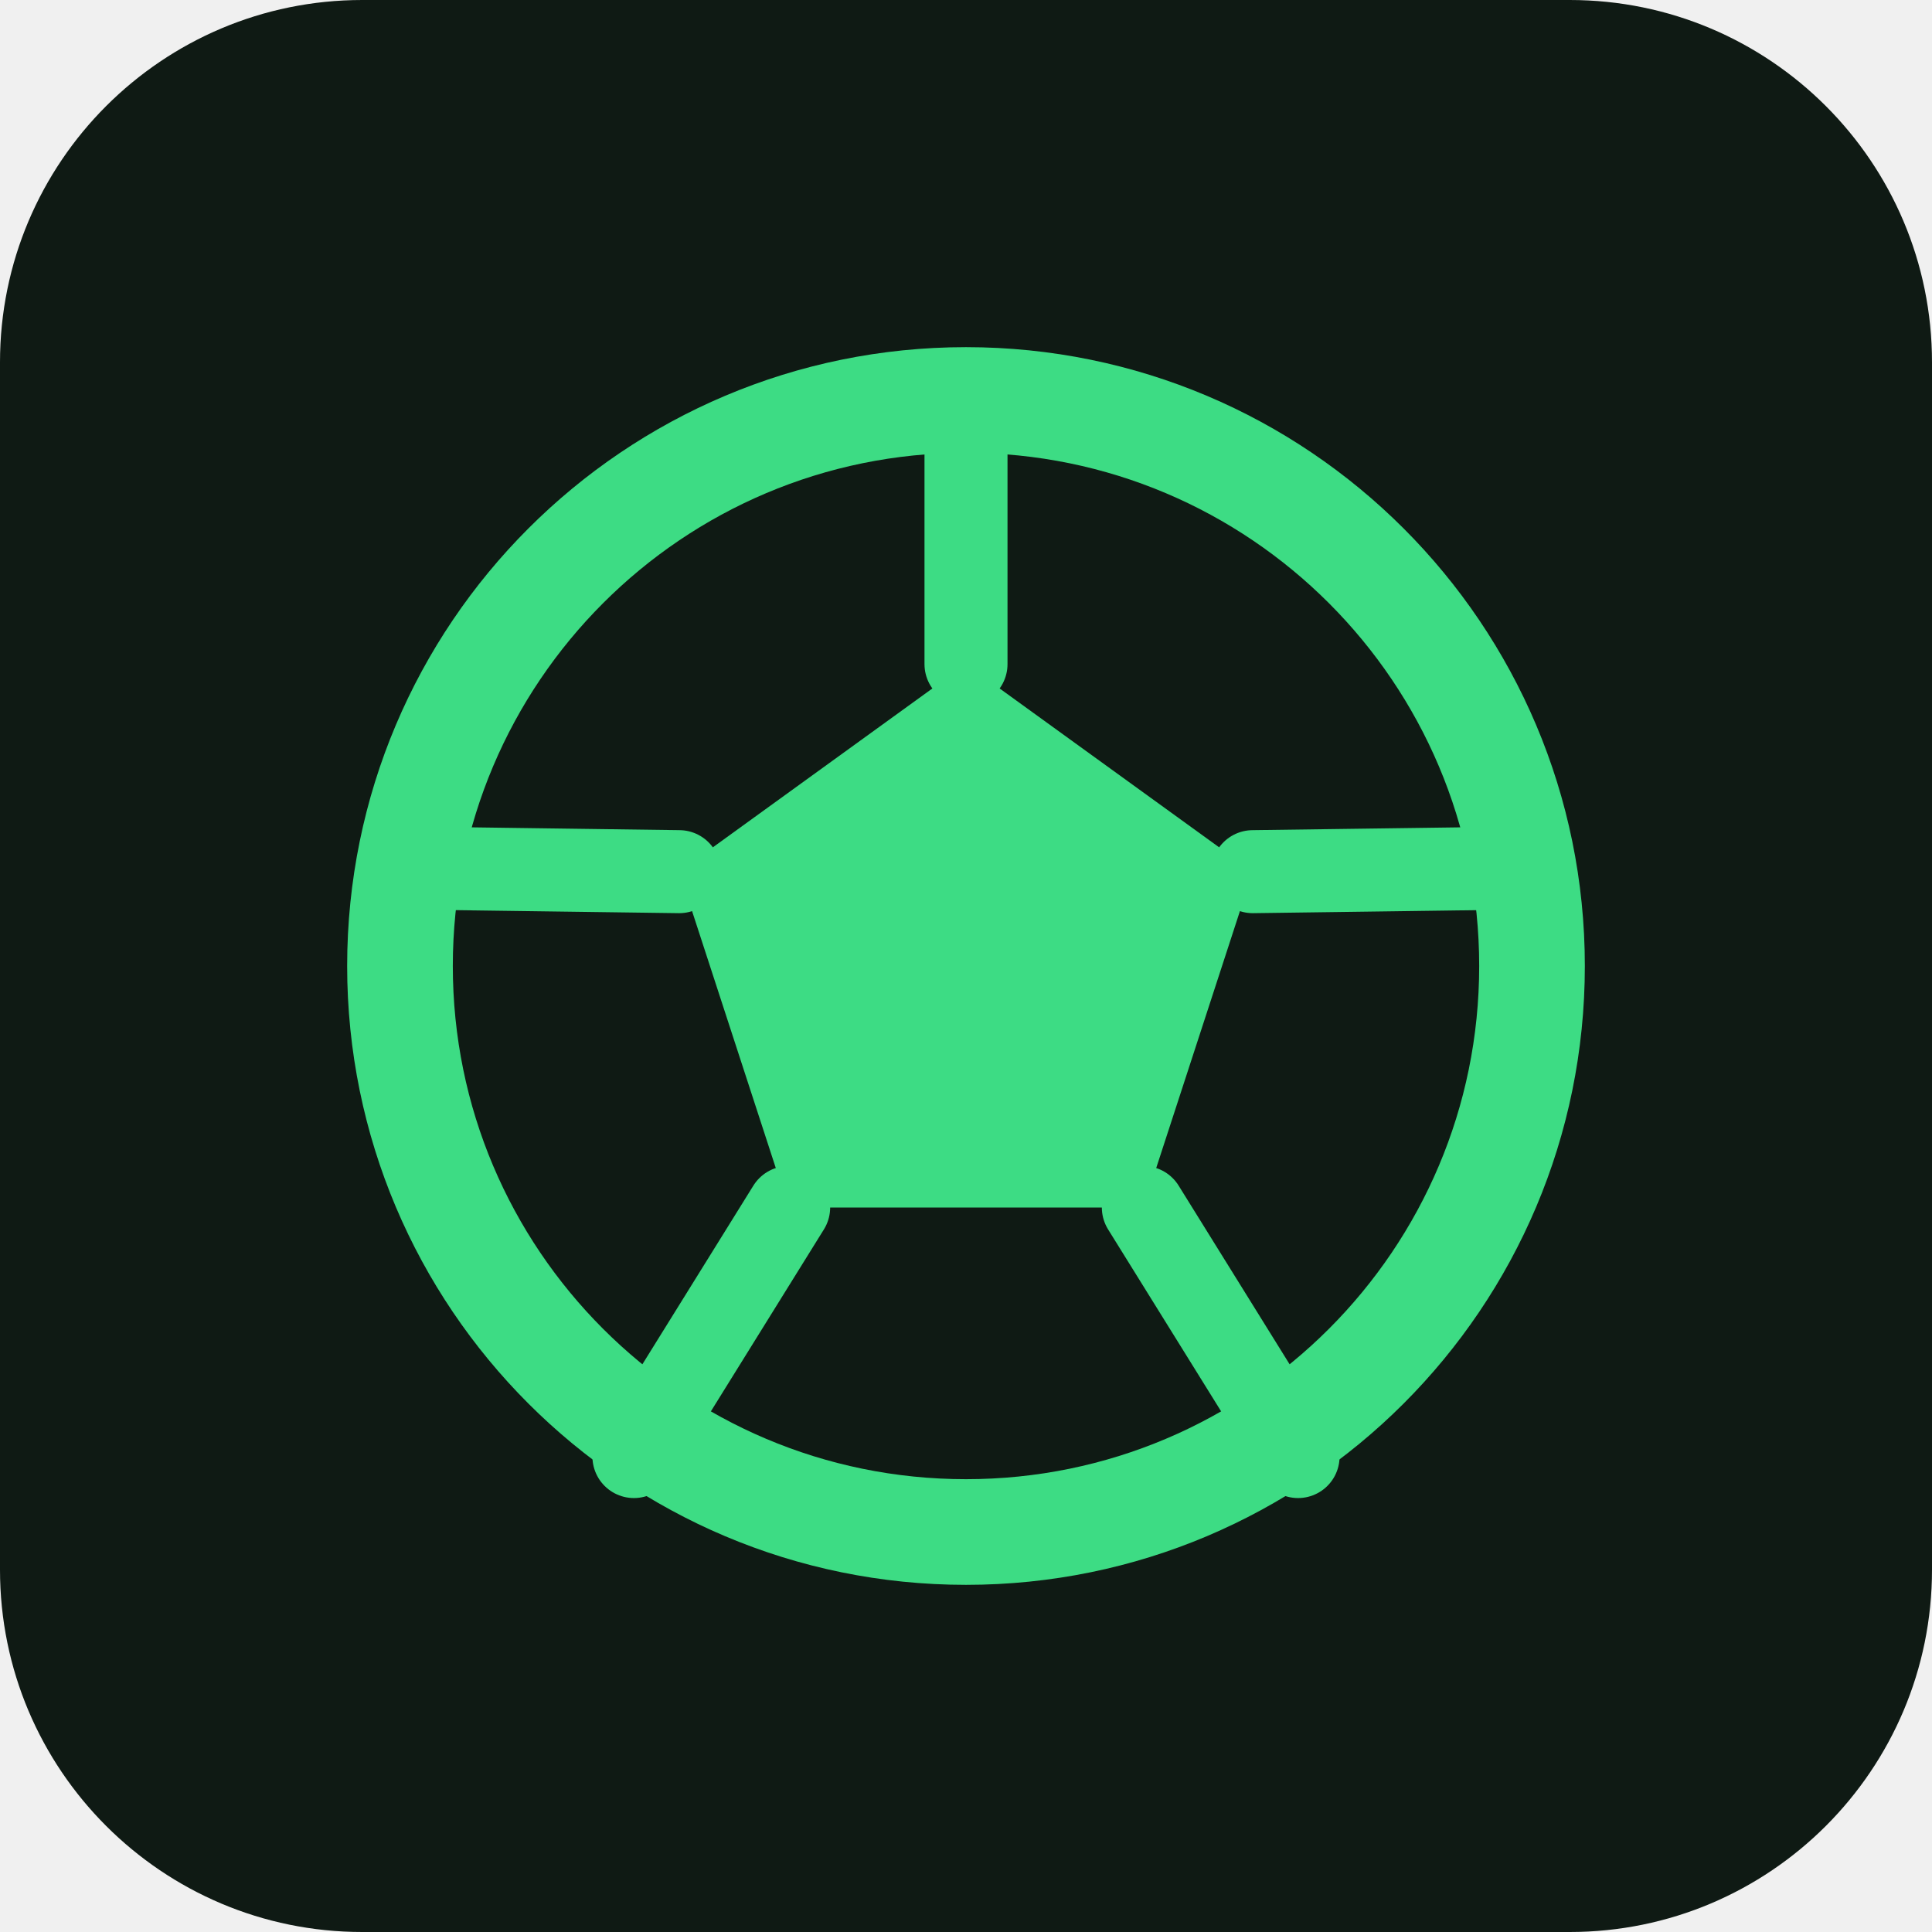
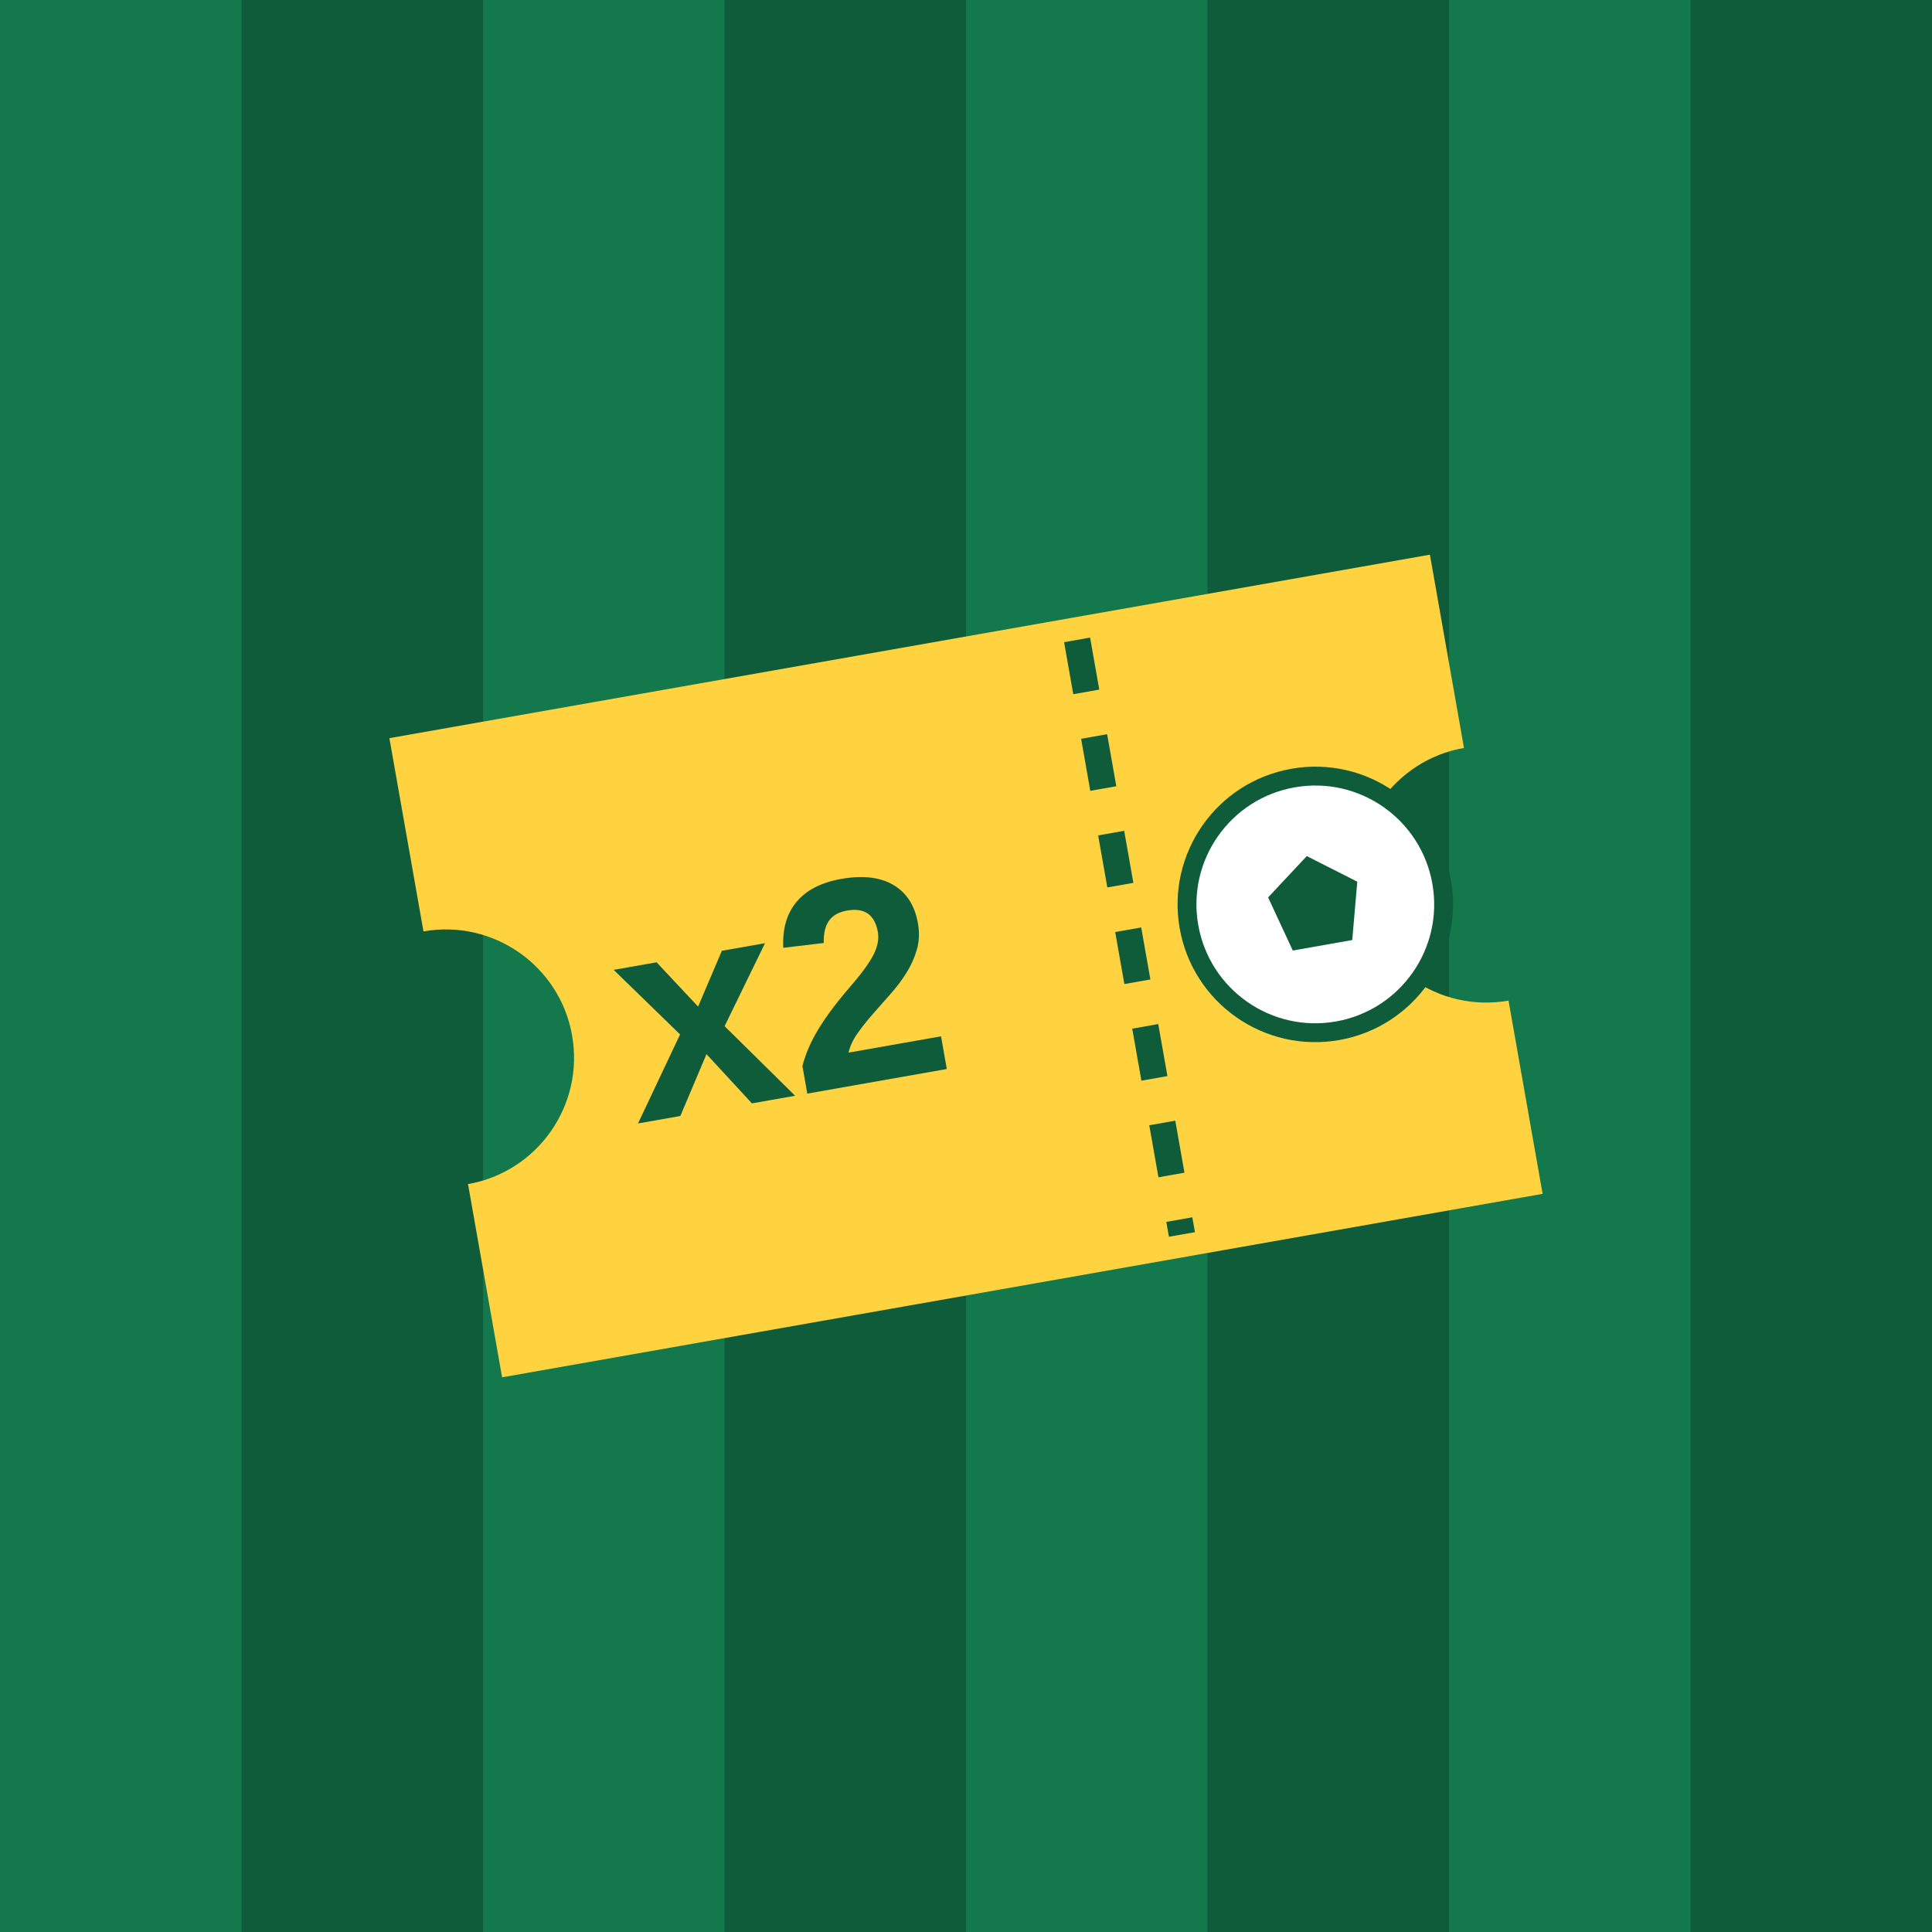
<svg xmlns="http://www.w3.org/2000/svg" viewBox="0 0 512 512">
-   <rect width="512" height="512" rx="96" fill="#0f1a14" />
-   <circle cx="256" cy="256" r="150" fill="none" stroke="#3ddc84" stroke-width="28" />
-   <polygon points="256,176 332,231 303,320 209,320 180,231" fill="#3ddc84" />
-   <path d="M256 106v70M106 230l74 1M406 230l-74 1M168 386l41-66M344 386l-41-66" stroke="#3ddc84" stroke-width="22" stroke-linecap="round" />
+   <rect width="512" height="512" fill="#0e5c3a" />
+   <g fill="#13784c">
+     <rect x="0" y="0" width="64" height="512" />
+     <rect x="128" width="64" height="512" />
+     <rect x="256" width="64" height="512" />
+     <rect x="384" width="64" height="512" />
+   </g>
+   <g transform="rotate(-10 256 256)">
+     <path d="M116 170h280v52a34 34 0 0 0 0 68v52H116v-52a34 34 0 0 0 0-68z" fill="#ffd23f" />
+     <path d="M300 176v160" stroke="#0e5c3a" stroke-width="7" stroke-dasharray="14 12" />
+     <text x="206" y="282" text-anchor="middle" font-family="Arial Black,Arial" font-weight="900" font-size="78" fill="#0e5c3a">x2</text>
+     <g transform="translate(350 256)">
+       <circle r="34" fill="#fff" stroke="#0e5c3a" stroke-width="5" />
+       <polygon points="0,-13 12,-4 8,11 -8,11 -12,-4" fill="#0e5c3a" />
+     </g>
+   </g>
</svg>
